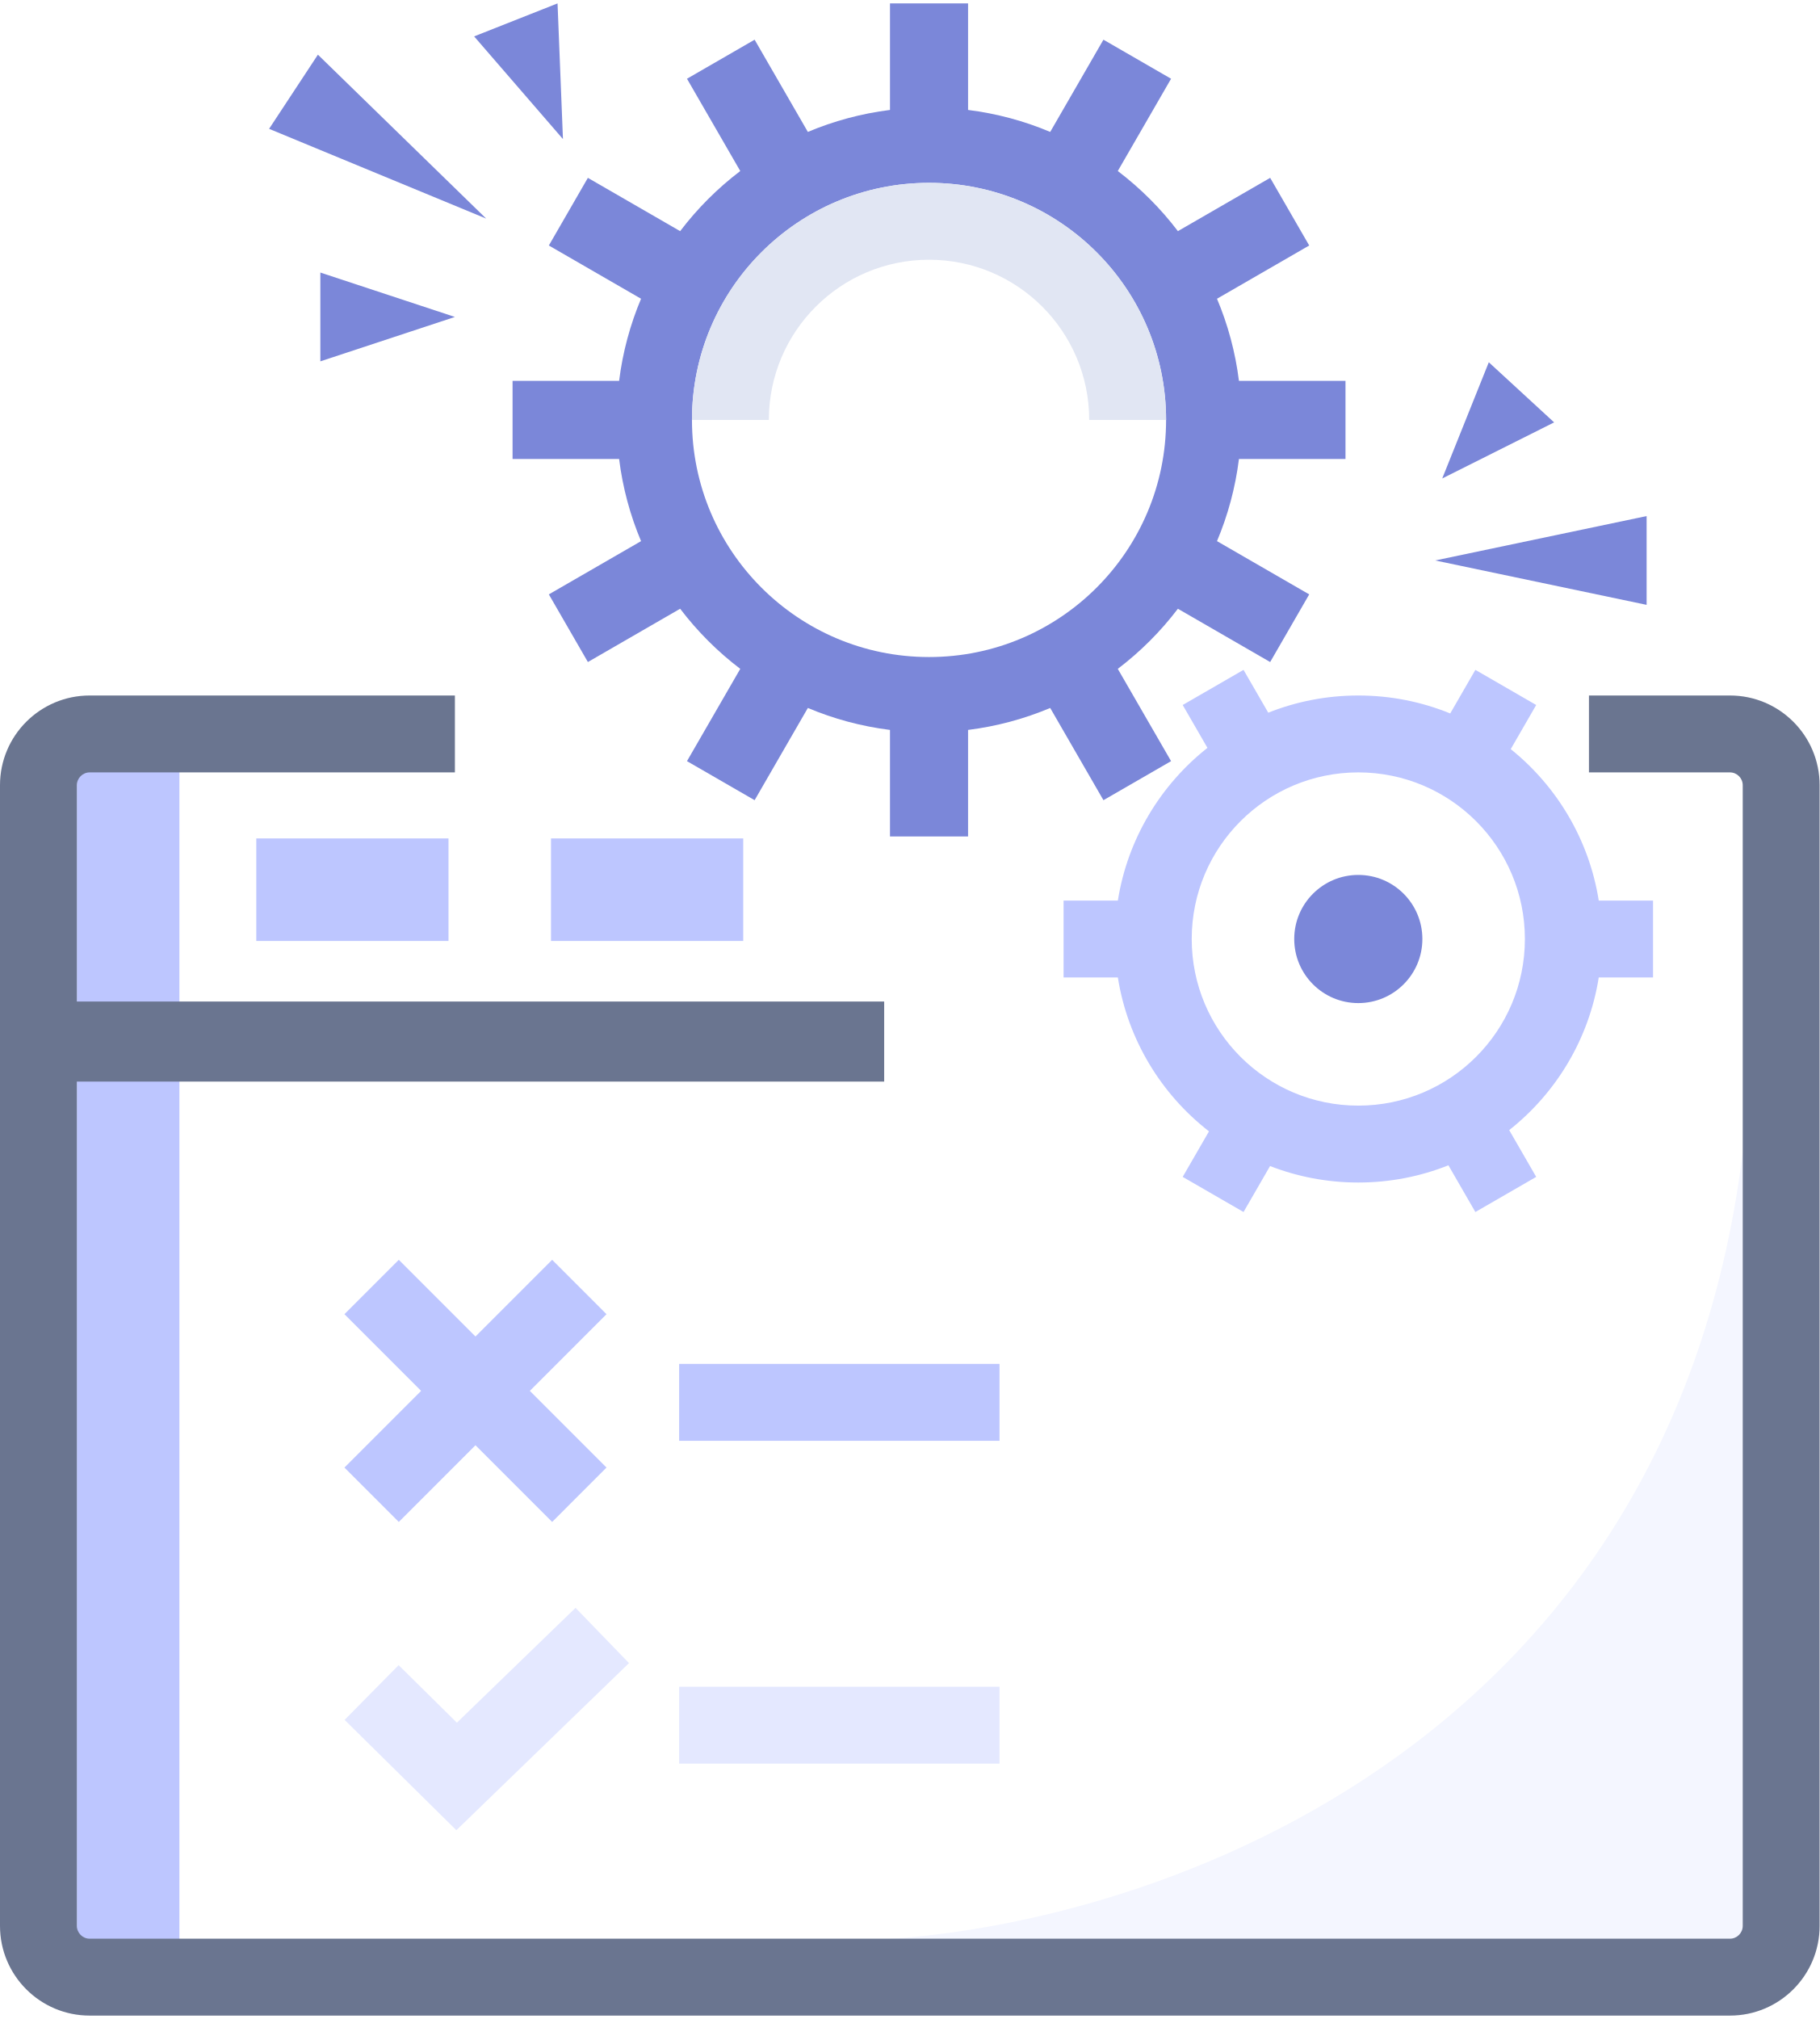
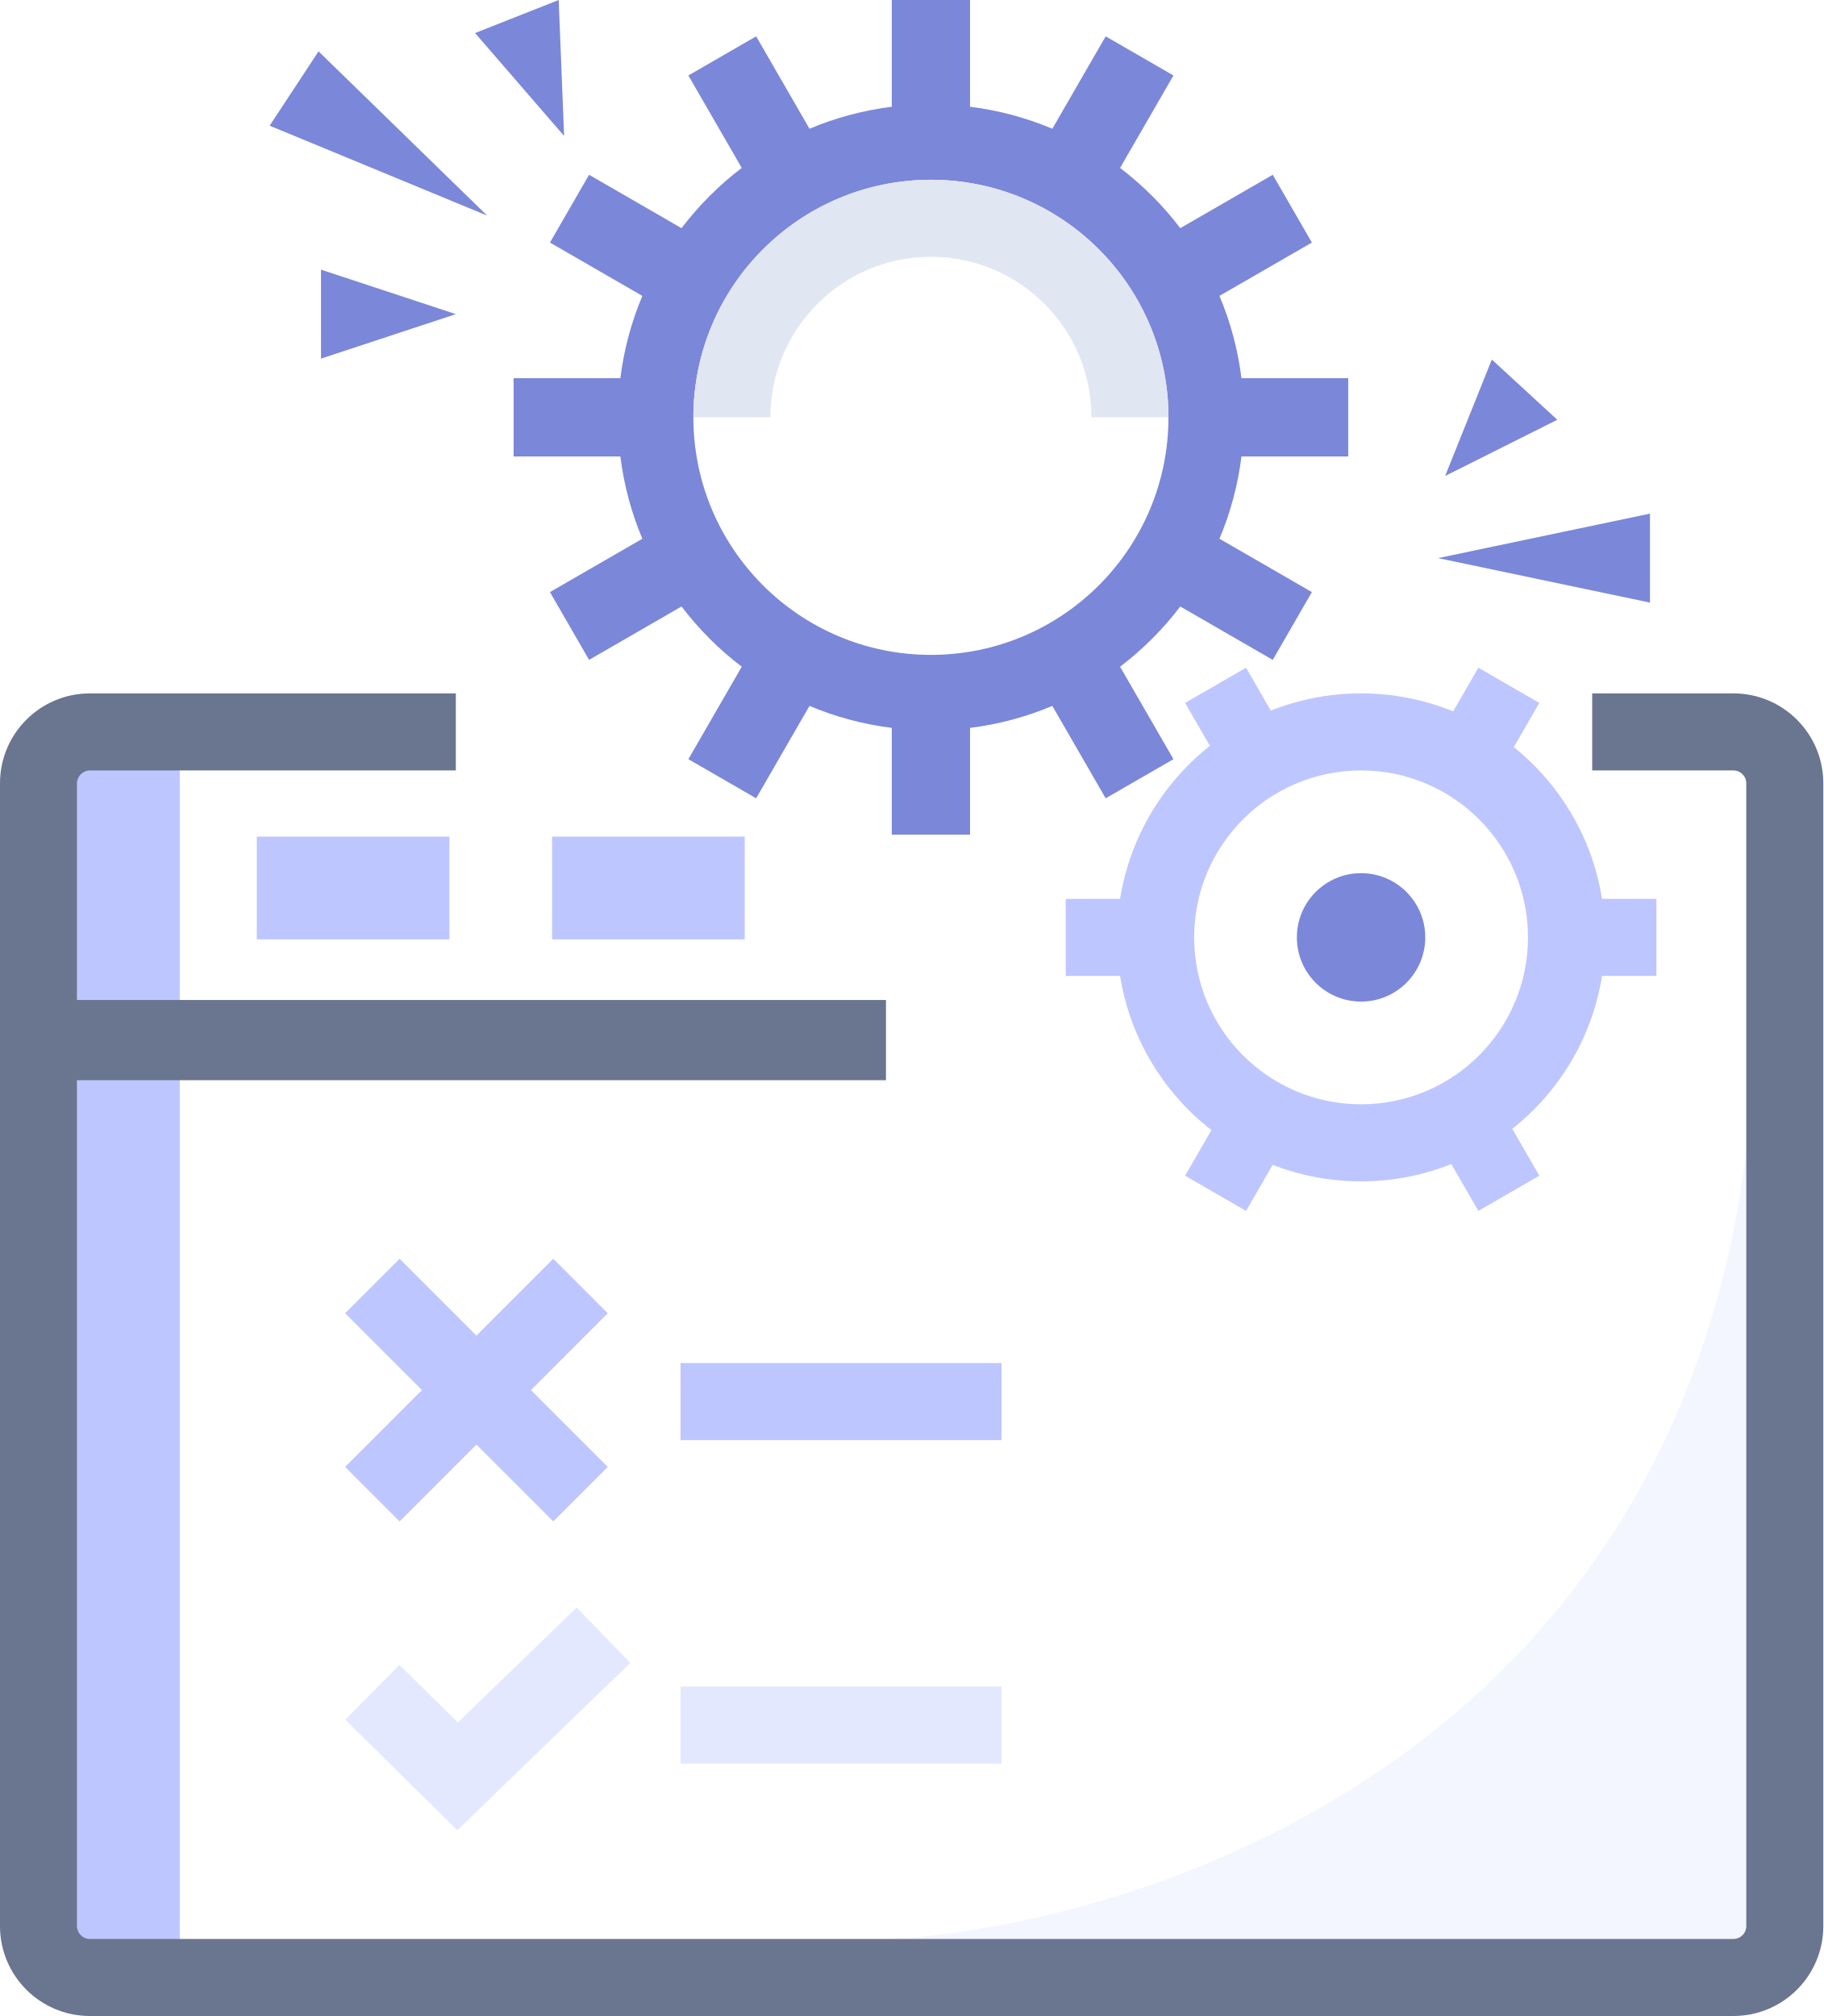
- <svg xmlns="http://www.w3.org/2000/svg" width="64" height="71" viewBox="0 0 142 157" fill="none">
+ <svg xmlns="http://www.w3.org/2000/svg" width="142" height="157" viewBox="0 0 142 157" fill="none">
  <path d="M136 151.152V89.652C130 138.052 86.833 150.985 66 151.152H136Z" fill="#F4F6FF" />
  <path d="M37.94 16.79L21 9.787L24.809 4L37.94 16.79Z" fill="#7B87D9" />
  <path d="M35.5 24.464L25 27.928L25 21L35.5 24.464Z" fill="#7B87D9" />
  <path d="M112.549 37.067L116.184 28L121.282 32.691L112.549 37.067Z" fill="#7B87D9" />
  <path d="M112 43.464L128.5 40L128.5 46.928L112 43.464Z" fill="#7B87D9" />
  <path d="M43.932 10.586L37 2.574L43.51 -3.00407e-05L43.932 10.586Z" fill="#7B87D9" />
  <path d="M6 57.152L6 152.152H14L14 57.152H6Z" fill="#BDC6FF" />
  <path d="M20 73.152L35 73.152L35 65.152L20 65.152L20 73.152Z" fill="#BDC6FF" />
  <path d="M43 73.152L58 73.152L58 65.152L43 65.152L43 73.152Z" fill="#BDC6FF" />
  <path fill-rule="evenodd" clip-rule="evenodd" d="M7 157C3.134 157 0 153.866 0 150V61C0 57.134 3.134 54 7 54H35.5V60H7C6.448 60 6 60.448 6 61V77.878H69V84.123H6V150C6 150.552 6.448 151 7 151H135C135.552 151 136 150.552 136 150V61C136 60.448 135.552 60 135 60H124V54H135C138.866 54 142 57.134 142 61V150C142 153.866 138.866 157 135 157H7Z" fill="#6A7590" />
  <path fill-rule="evenodd" clip-rule="evenodd" d="M37.105 112.499L43.089 118.483L47.331 114.24L41.348 108.257L47.331 102.273L43.089 98.03L37.105 104.014L31.122 98.03L26.879 102.273L32.863 108.257L26.879 114.24L31.122 118.483L37.105 112.499Z" fill="#BDC6FF" />
  <path fill-rule="evenodd" clip-rule="evenodd" d="M78 112.152H53V106.152H78V112.152Z" fill="#BDC6FF" />
  <path fill-rule="evenodd" clip-rule="evenodd" d="M49.087 129.497L35.614 142.536L26.893 133.927L31.108 129.657L35.655 134.146L44.914 125.185L49.087 129.497Z" fill="#BDC6FF" fill-opacity="0.4" />
  <path fill-rule="evenodd" clip-rule="evenodd" d="M78 137.341H53V131.341H78V137.341Z" fill="#BDC6FF" fill-opacity="0.4" />
  <path fill-rule="evenodd" clip-rule="evenodd" d="M102.169 46.111L94.973 41.956C95.821 39.943 96.406 37.792 96.686 35.547H105V29.453H96.686C96.406 27.207 95.821 25.057 94.973 23.044L102.169 18.889L99.122 13.611L91.922 17.769C90.578 16.001 88.999 14.422 87.231 13.078L91.389 5.878L86.111 2.831L81.957 10.027C79.943 9.179 77.793 8.593 75.547 8.313V0H69.453V8.313C67.207 8.594 65.057 9.179 63.044 10.027L58.889 2.831L53.611 5.878L57.769 13.078C56.001 14.422 54.422 16.001 53.078 17.769L45.877 13.611L42.831 18.889L50.027 23.044C49.179 25.057 48.594 27.207 48.314 29.453H40V35.547H48.314C48.594 37.793 49.179 39.943 50.027 41.956L42.831 46.111L45.878 51.389L53.078 47.231C54.422 48.999 56.001 50.578 57.769 51.921L53.611 59.122L58.889 62.169L63.044 54.973C65.057 55.821 67.207 56.406 69.453 56.686V65H75.547V56.686C77.793 56.406 79.943 55.821 81.956 54.973L86.111 62.169L91.389 59.122L87.231 51.922C88.999 50.578 90.578 48.999 91.921 47.231L99.122 51.389L102.169 46.111ZM72.5 51C82.717 51 91 42.717 91 32.5C91 22.283 82.717 14 72.5 14C62.283 14 54 22.283 54 32.5C54 42.717 62.283 51 72.5 51Z" fill="#7B87D9" />
  <path fill-rule="evenodd" clip-rule="evenodd" d="M85 32.5L91 32.5C91 22.282 82.717 14 72.5 14C62.282 14 54 22.282 54 32.5H60C60 25.596 65.596 20 72.5 20C79.403 20 85 25.596 85 32.5Z" fill="#E1E6F3" />
  <path fill-rule="evenodd" clip-rule="evenodd" d="M92.296 54.741L97.043 52L98.973 55.342C101.146 54.476 103.518 54 106 54C108.538 54 110.96 54.498 113.173 55.401L115.136 52L119.883 54.741L117.896 58.184C121.489 61.073 124.01 65.242 124.764 70H129V76H124.764C124.002 80.81 121.434 85.019 117.776 87.911L119.883 91.56L115.136 94.301L113.032 90.656C110.857 91.523 108.484 92 106 92C103.571 92 101.249 91.544 99.114 90.714L97.043 94.301L92.296 91.56L94.347 88.008C90.624 85.113 88.007 80.864 87.236 76H83V70H87.236C87.999 65.188 90.568 60.978 94.227 58.086L92.296 54.741ZM106 86C113.18 86 119 80.18 119 73C119 65.82 113.18 60 106 60C98.82 60 93 65.82 93 73C93 80.18 98.82 86 106 86Z" fill="#BDC6FF" />
  <circle cx="106" cy="73" r="5" fill="#7B87D9" />
</svg>
